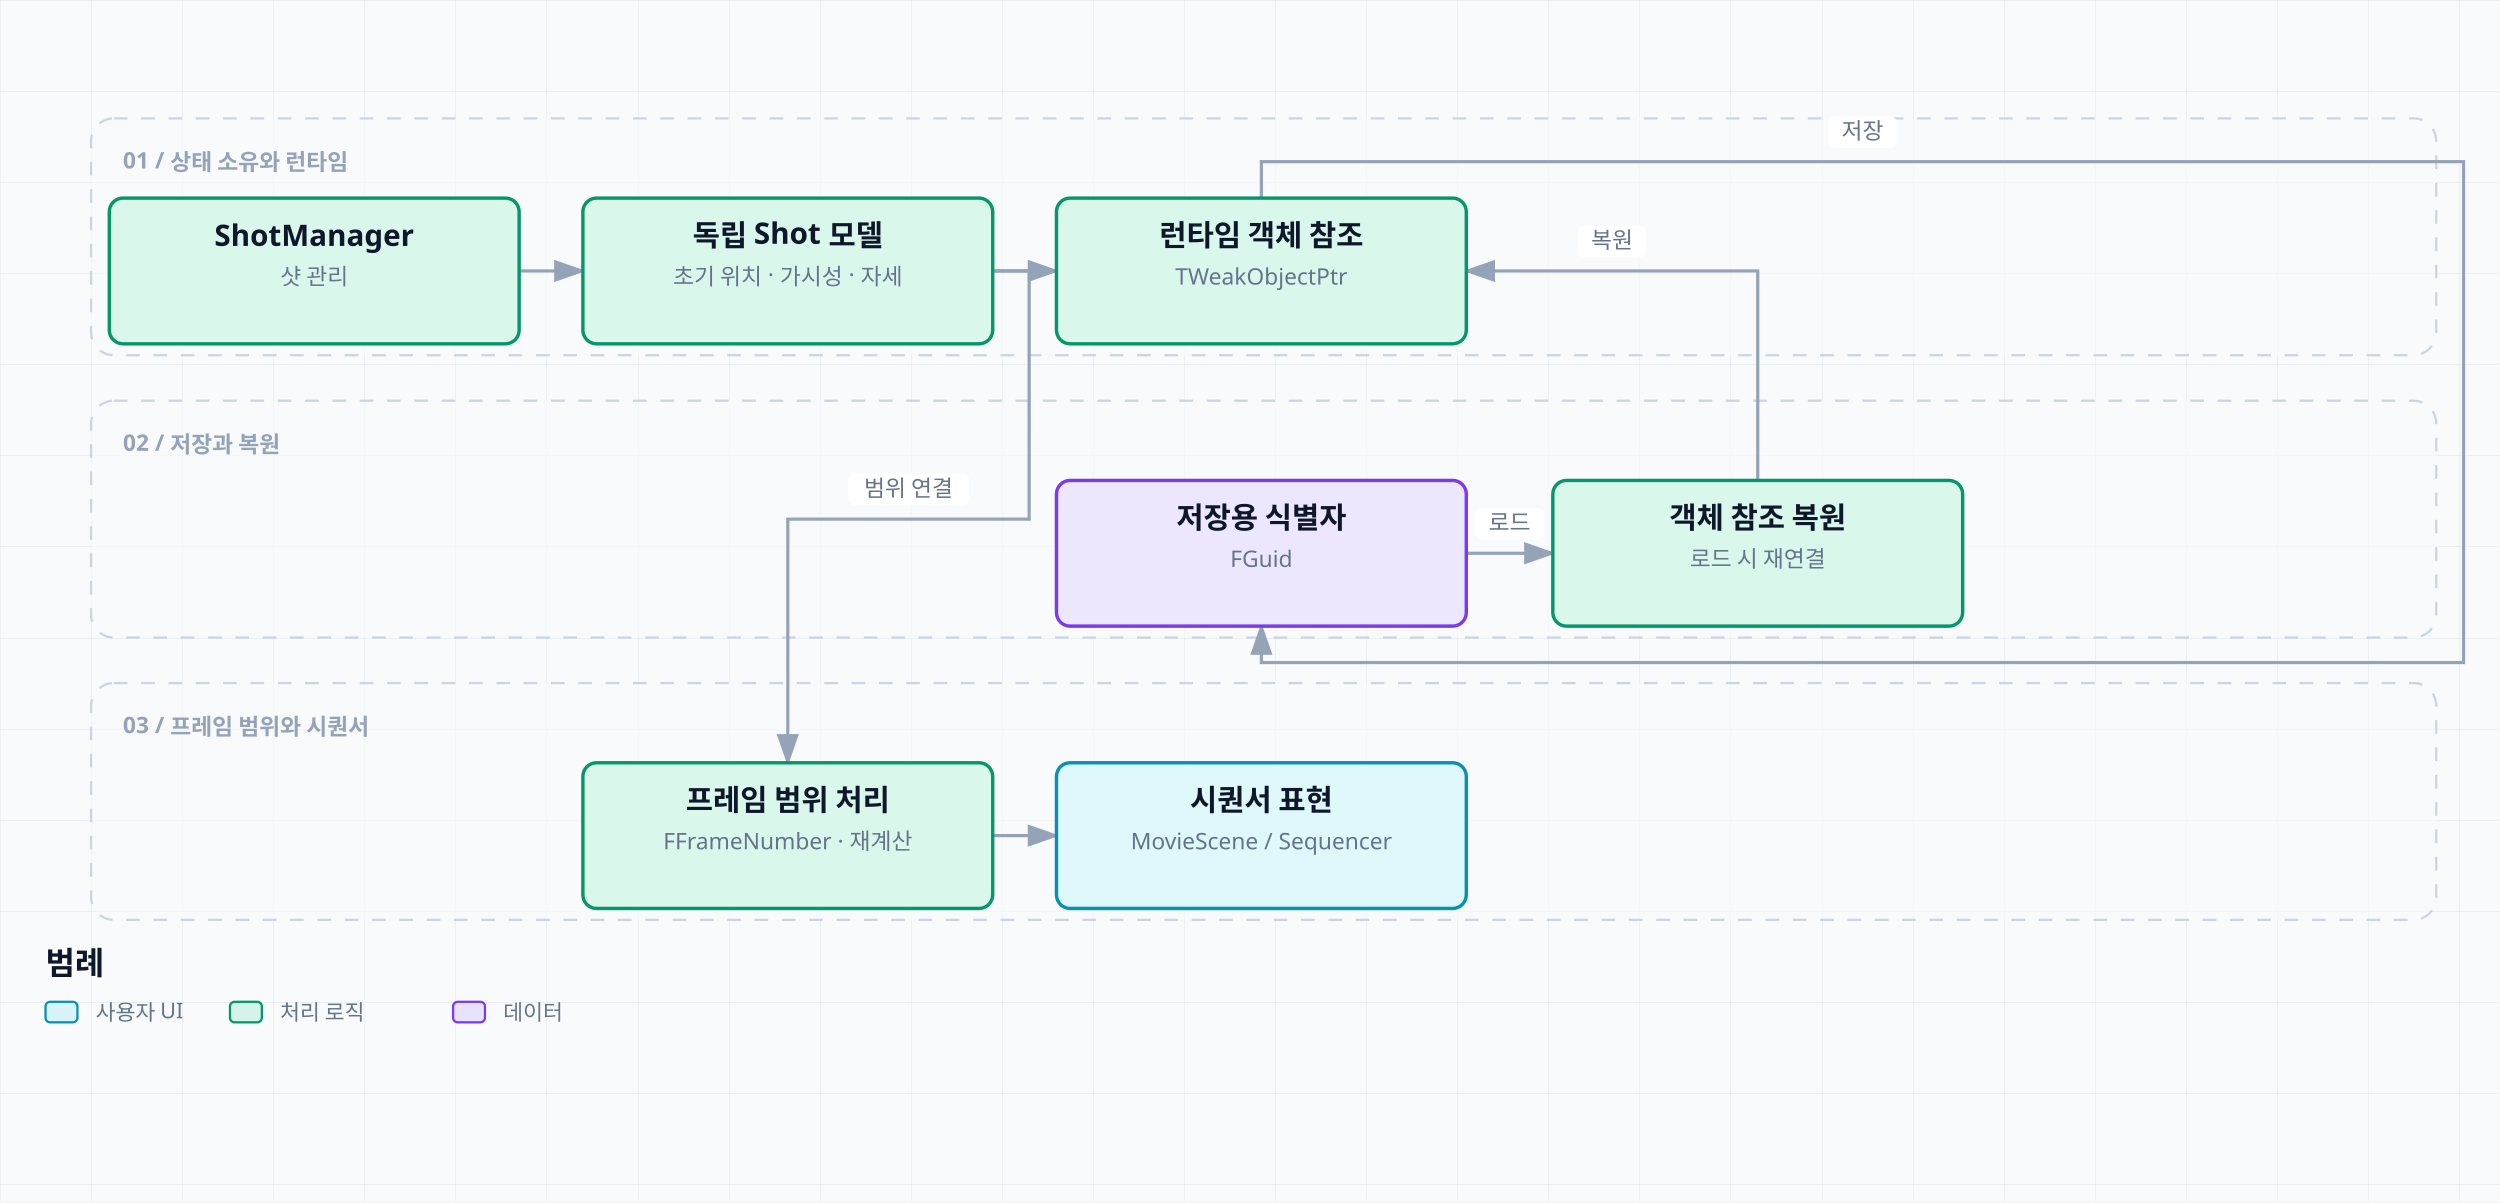
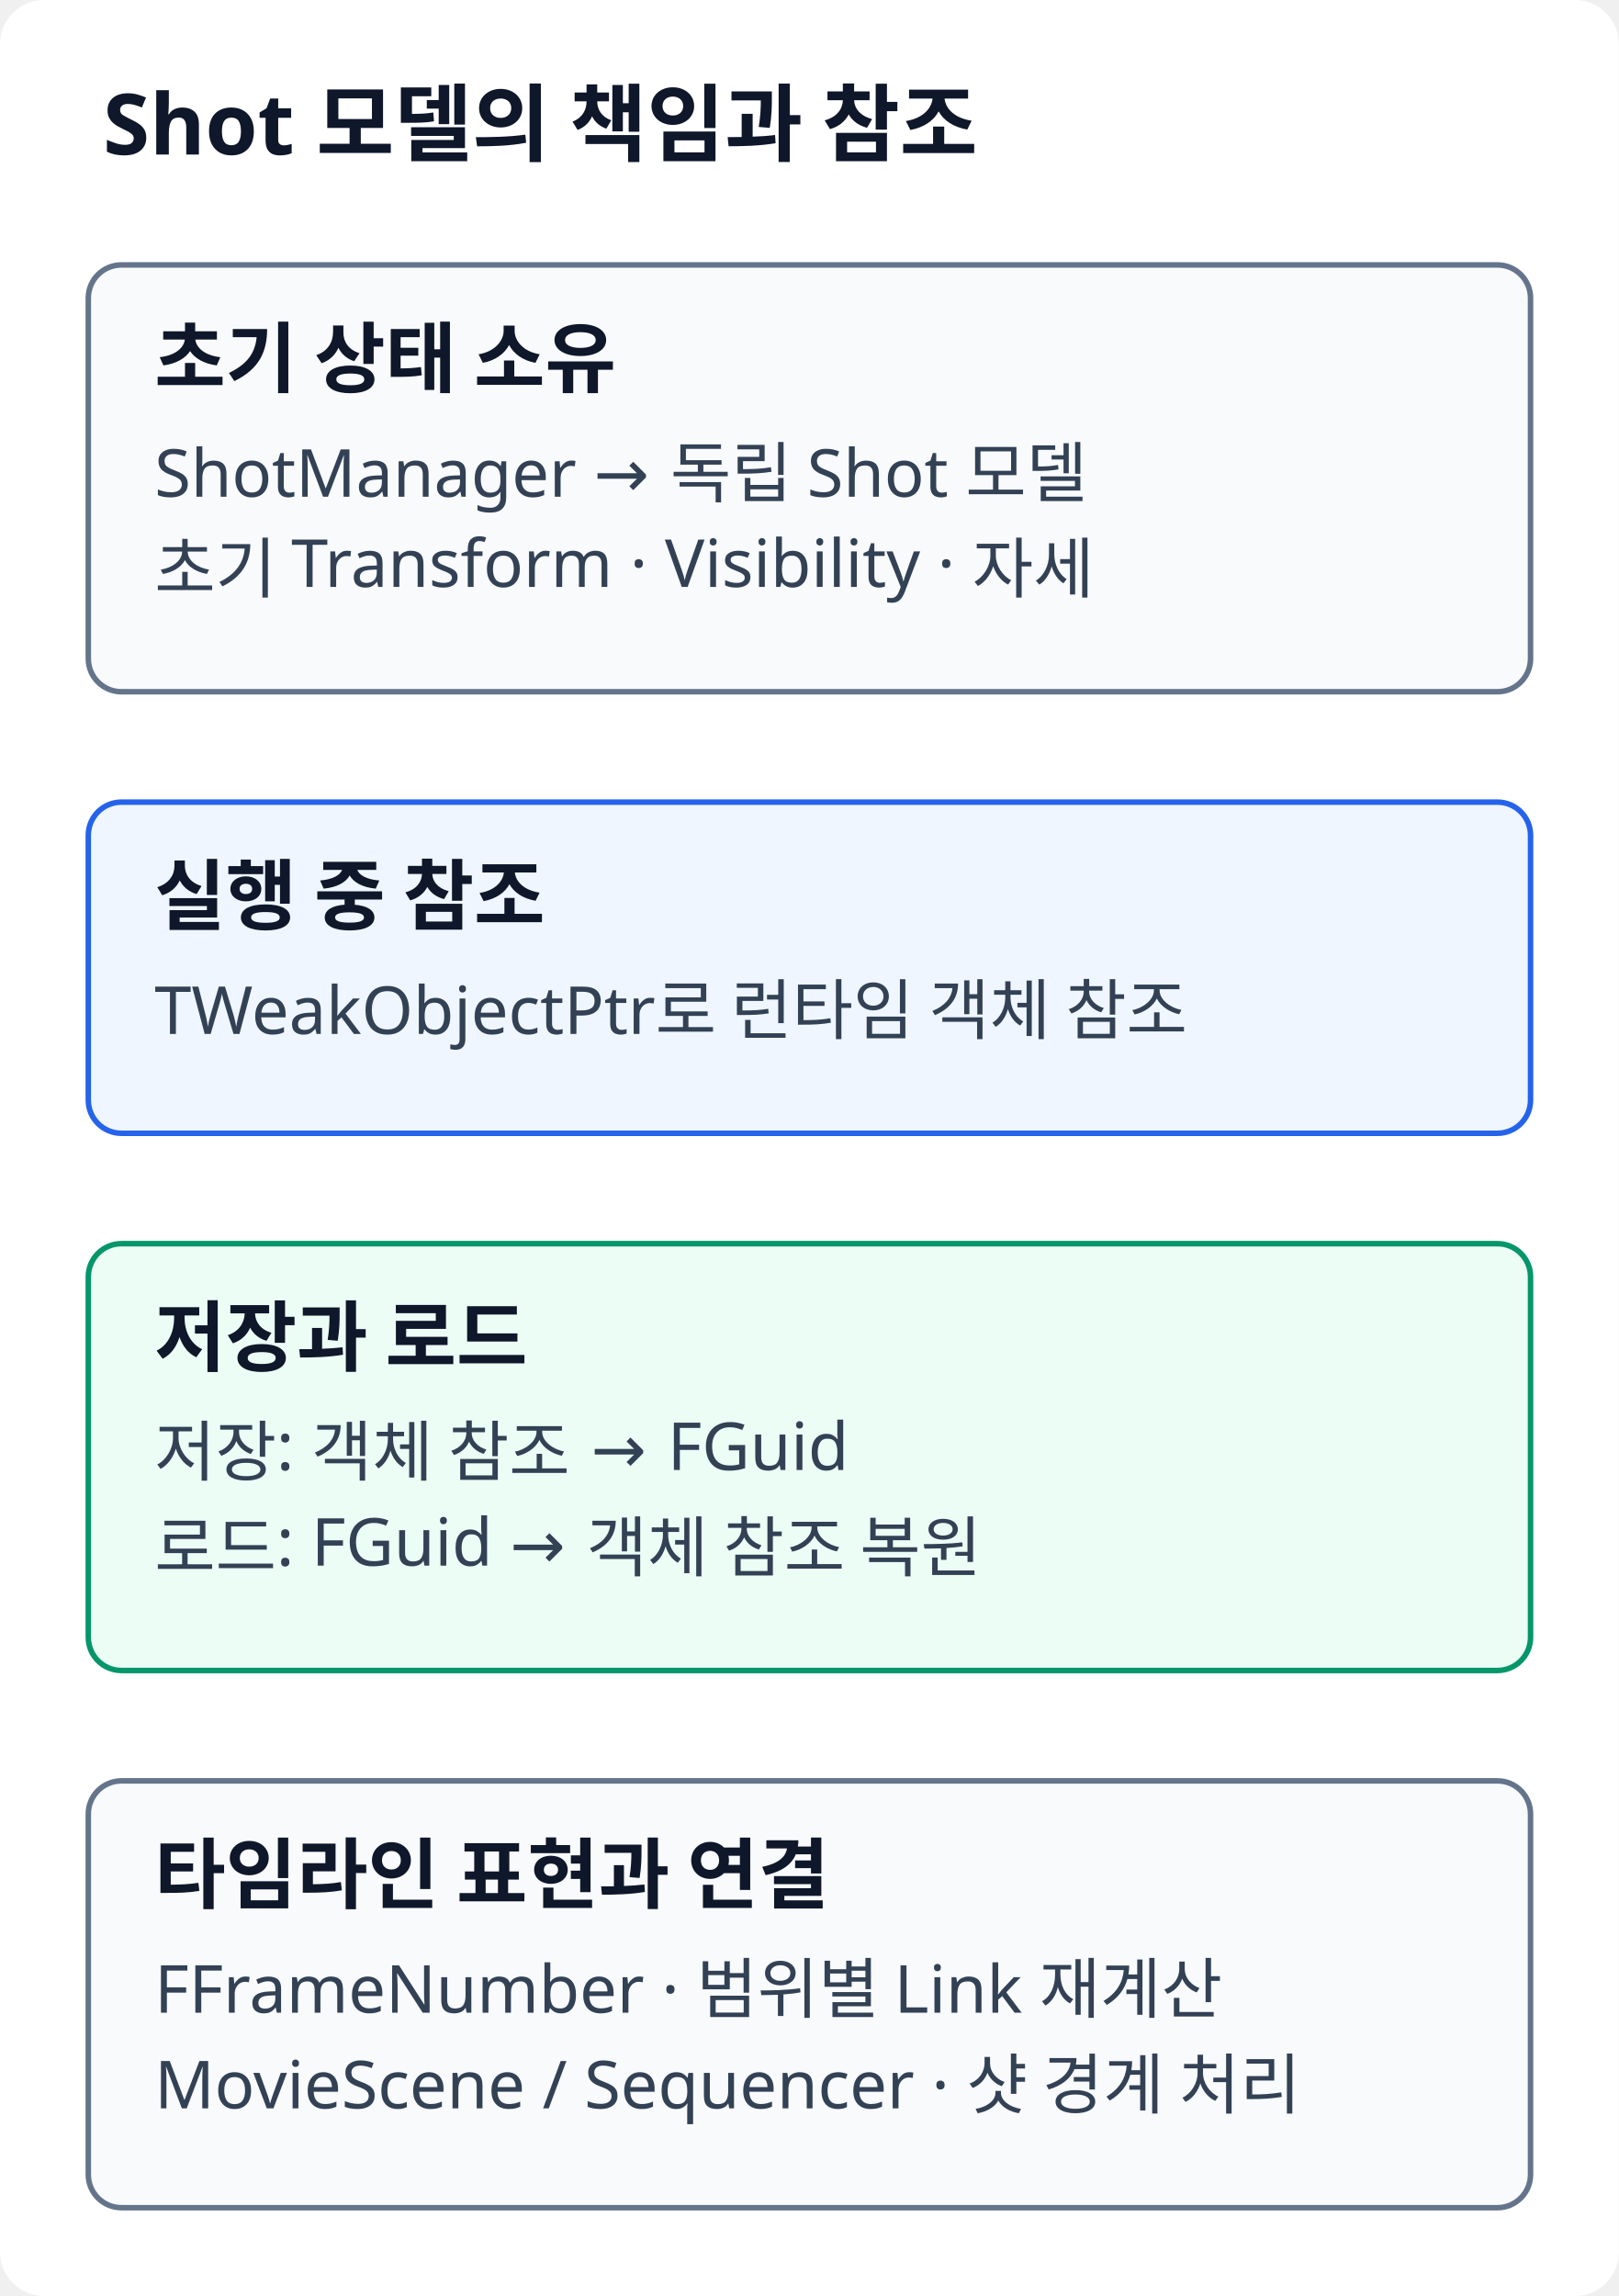
- <svg xmlns="http://www.w3.org/2000/svg" width="1098" height="528" aria-labelledby="archify-diagram-title archify-diagram-description" style="font-family:Consolas,&quot;Malgun Gothic&quot;,&quot;Apple SD Gothic Neo&quot;,sans-serif" viewBox="0 0 1098 528">
-   <style>.c-mask{fill:#fff;stroke:none}.c-frontend{fill:rgba(34,211,238,.15);stroke:#0891b2}.c-backend{fill:rgba(52,211,153,.18);stroke:#059669}.c-database{fill:rgba(167,139,250,.2);stroke:#7c3aed}.t-primary{fill:#0f172a}.t-muted{fill:#64748b}.t-dim{fill:#94a3b8}.a-default{stroke:#94a3b8;fill:none}.c-lane{fill:rgba(248,250,252,.65);stroke:#cbd5e1;stroke-dasharray:6,6}</style>
-   <rect width="100%" height="100%" style="fill:#f8fafc" />
+ <svg xmlns="http://www.w3.org/2000/svg" width="440" height="624" viewBox="0 0 440 624" role="img" aria-labelledby="title desc">
+   <style>text{font-family:"Apple SD Gothic Neo","Malgun Gothic",sans-serif;fill:#0f172a}.heading{font-size:23px;font-weight:700}.label{font-size:21px;font-weight:650}.body{font-size:18px;fill:#334155}</style>
+   <rect width="440" height="624" rx="12" fill="#fff" />
+   <text x="28" y="42" class="heading">Shot 모델의 책임과 참조</text>
  <defs>
-     <marker id="arrowhead" markerHeight="7" markerWidth="10" orient="auto" refX="9" refY="3.5">
-       <path d="m0 0 10 3.5L0 7z" style="fill:#94a3b8" />
+     <marker id="arrow" viewBox="0 0 10 10" refX="8" refY="5" markerWidth="7" markerHeight="7" orient="auto-start-reverse">
+       <path d="M0 0 10 5 0 10z" fill="#64748b" />
    </marker>
-     <marker id="arrowhead-emphasis" markerHeight="7" markerWidth="10" orient="auto" refX="9" refY="3.5">
-       <path d="m0 0 10 3.5L0 7z" style="fill:#059669" />
-     </marker>
-     <marker id="arrowhead-security" markerHeight="7" markerWidth="10" orient="auto" refX="9" refY="3.5">
-       <path d="m0 0 10 3.5L0 7z" style="fill:#e11d48" />
-     </marker>
-     <marker id="arrowhead-dashed" markerHeight="7" markerWidth="10" orient="auto" refX="9" refY="3.5">
-       <path d="m0 0 10 3.5L0 7z" style="fill:#7c3aed" />
-     </marker>
-     <pattern id="grid" width="40" height="40" patternUnits="userSpaceOnUse">
-       <path stroke-width=".5" d="M40 0H0v40" style="stroke:#e2e8f0;fill:none" />
-     </pattern>
  </defs>
-   <rect width="100%" height="100%" fill="url(#grid)" />
-   <rect width="1030" height="104" x="40" y="52" class="c-lane" rx="10" />
-   <text x="54" y="74" class="t-dim" font-size="10" font-weight="600">01 / 상태 소유와 런타임</text>
-   <rect width="1030" height="104" x="40" y="176" class="c-lane" rx="10" />
-   <text x="54" y="198" class="t-dim" font-size="10" font-weight="600">02 / 저장과 복원</text>
-   <rect width="1030" height="104" x="40" y="300" class="c-lane" rx="10" />
-   <text x="54" y="322" class="t-dim" font-size="10" font-weight="600">03 / 프레임 범위와 시퀀서</text>
-   <path stroke-width="1.4" marker-end="url(#arrowhead)" d="M436 367h28" class="a-default" />
-   <path stroke-width="1.4" marker-end="url(#arrowhead)" d="M772 211v-92H644" class="a-default" />
-   <path stroke-width="1.4" marker-end="url(#arrowhead)" d="M644 243h38" class="a-default" />
-   <path stroke-width="1.4" marker-end="url(#arrowhead)" d="M228 119h28" class="a-default" />
-   <path stroke-width="1.4" marker-end="url(#arrowhead)" d="M436 119h16v109H346v107" class="a-default" />
-   <path stroke-width="1.4" marker-end="url(#arrowhead)" d="M436 119h28" class="a-default" />
-   <path stroke-width="1.4" marker-end="url(#arrowhead)" d="M554 87V71h528v220H554v-16" class="a-default" />
-   <g id="node-shot_manager" aria-label="Focus ShotManager, 샷 관리, 상태 소유와 런타임" aria-pressed="false" tabindex="0">
-     <rect width="180" height="64" x="48" y="87" class="c-mask" rx="6" />
-     <rect width="180" height="64" x="48" y="87" stroke-width="1.5" class="c-backend" rx="6" />
-     <text x="138" y="108" class="t-primary" font-size="13" font-weight="600" text-anchor="middle">ShotManager</text>
-     <text x="138" y="125" class="t-muted" font-size="10" text-anchor="middle">샷 관리</text>
+   <g>
+     <rect x="24" y="72" width="392" height="116" rx="9" fill="#f8fafc" stroke="#64748b" stroke-width="1.5" />
+     <text x="42" y="105" class="label">초기 상태 소유</text>
+     <text x="42" y="135" class="body">ShotManager → 독립 Shot 모델</text>
+     <text x="42" y="161" class="body">초기 Transform · Visibility · 자세</text>
  </g>
-   <g id="node-shot_state" aria-label="Focus 독립 Shot 모델, 초기 위치 · 가시성 · 자세, 상태 소유와 런타임" aria-pressed="false" tabindex="0">
-     <rect width="180" height="64" x="256" y="87" class="c-mask" rx="6" />
-     <rect width="180" height="64" x="256" y="87" stroke-width="1.5" class="c-backend" rx="6" />
-     <text x="346" y="108" class="t-primary" font-size="13" font-weight="600" text-anchor="middle">독립 Shot 모델</text>
-     <text x="346" y="125" class="t-muted" font-size="10" text-anchor="middle">초기 위치 · 가시성 · 자세</text>
+   <g>
+     <rect x="24" y="218" width="392" height="90" rx="9" fill="#eff6ff" stroke="#2563eb" stroke-width="1.5" />
+     <text x="42" y="251" class="label">실행 중 참조</text>
+     <text x="42" y="281" class="body">TWeakObjectPtr로 런타임 객체 참조</text>
  </g>
-   <g id="node-weak_object_ref" aria-label="Focus 런타임 객체 참조, TWeakObjectPtr, 상태 소유와 런타임" aria-pressed="false" tabindex="0">
-     <rect width="180" height="64" x="464" y="87" class="c-mask" rx="6" />
-     <rect width="180" height="64" x="464" y="87" stroke-width="1.5" class="c-backend" rx="6" />
-     <text x="554" y="108" class="t-primary" font-size="13" font-weight="600" text-anchor="middle">런타임 객체 참조</text>
-     <text x="554" y="125" class="t-muted" font-size="10" text-anchor="middle">TWeakObjectPtr</text>
+   <g>
+     <rect x="24" y="338" width="392" height="116" rx="9" fill="#ecfdf5" stroke="#059669" stroke-width="1.5" />
+     <text x="42" y="371" class="label">저장과 로드</text>
+     <text x="42" y="401" class="body">저장: 객체 참조 → FGuid</text>
+     <text x="42" y="427" class="body">로드: FGuid → 객체 참조 복원</text>
  </g>
-   <g id="node-saved_guid" aria-label="Focus 저장용 식별자, FGuid, 저장과 복원" aria-pressed="false" tabindex="0">
-     <rect width="180" height="64" x="464" y="211" class="c-mask" rx="6" />
-     <rect width="180" height="64" x="464" y="211" stroke-width="1.5" class="c-database" rx="6" />
-     <text x="554" y="232" class="t-primary" font-size="13" font-weight="600" text-anchor="middle">저장용 식별자</text>
-     <text x="554" y="249" class="t-muted" font-size="10" text-anchor="middle">FGuid</text>
+   <g>
+     <rect x="24" y="484" width="392" height="116" rx="9" fill="#f8fafc" stroke="#64748b" stroke-width="1.5" />
+     <text x="42" y="517" class="label">타임라인 표현과 연결</text>
+     <text x="42" y="547" class="body">FFrameNumber · 범위별 Link 재계산</text>
+     <text x="42" y="573" class="body">MovieScene / Sequencer · 샷 경계 처리</text>
  </g>
-   <g id="node-restore_reference" aria-label="Focus 객체 참조 복원, 로드 시 재연결, 저장과 복원" aria-pressed="false" tabindex="0">
-     <rect width="180" height="64" x="682" y="211" class="c-mask" rx="6" />
-     <rect width="180" height="64" x="682" y="211" stroke-width="1.5" class="c-backend" rx="6" />
-     <text x="772" y="232" class="t-primary" font-size="13" font-weight="600" text-anchor="middle">객체 참조 복원</text>
-     <text x="772" y="249" class="t-muted" font-size="10" text-anchor="middle">로드 시 재연결</text>
-   </g>
-   <g id="node-frame_scope" aria-label="Focus 프레임 범위 처리, FFrameNumber · 재계산, 프레임 범위와 시퀀서" aria-pressed="false" tabindex="0">
-     <rect width="180" height="64" x="256" y="335" class="c-mask" rx="6" />
-     <rect width="180" height="64" x="256" y="335" stroke-width="1.5" class="c-backend" rx="6" />
-     <text x="346" y="356" class="t-primary" font-size="13" font-weight="600" text-anchor="middle">프레임 범위 처리</text>
-     <text x="346" y="373" class="t-muted" font-size="10" text-anchor="middle">FFrameNumber · 재계산</text>
-   </g>
-   <g id="node-sequence_view" aria-label="Focus 시퀀서 표현, MovieScene / Sequencer, 프레임 범위와 시퀀서" aria-pressed="false" tabindex="0">
-     <rect width="180" height="64" x="464" y="335" class="c-mask" rx="6" />
-     <rect width="180" height="64" x="464" y="335" stroke-width="1.5" class="c-frontend" rx="6" />
-     <text x="554" y="356" class="t-primary" font-size="13" font-weight="600" text-anchor="middle">시퀀서 표현</text>
-     <text x="554" y="373" class="t-muted" font-size="10" text-anchor="middle">MovieScene / Sequencer</text>
-   </g>
-   <rect width="30" height="14" x="693" y="99" class="c-mask" rx="3" />
-   <text x="708" y="109" class="t-muted" font-size="10" text-anchor="middle">복원</text>
-   <rect width="30" height="14" x="648" y="223" class="c-mask" rx="3" />
-   <text x="663" y="233" class="t-muted" font-size="10" text-anchor="middle">로드</text>
-   <rect width="53.2" height="14" x="372.4" y="208" class="c-mask" rx="3" />
-   <text x="399" y="218" class="t-muted" font-size="10" text-anchor="middle">범위 연결</text>
-   <rect width="30" height="14" x="803" y="51" class="c-mask" rx="3" />
-   <text x="818" y="61" class="t-muted" font-size="10" text-anchor="middle">저장</text>
-   <text x="20" y="428" class="t-primary" font-size="14" font-weight="650">범례</text>
-   <rect width="14" height="9" x="20" y="440" class="c-frontend" rx="2" />
-   <text x="42" y="448" class="t-muted" font-size="9.5" font-weight="500">사용자 UI</text>
-   <rect width="14" height="9" x="101" y="440" class="c-backend" rx="2" />
-   <text x="123" y="448" class="t-muted" font-size="9.5" font-weight="500">처리 로직</text>
-   <rect width="14" height="9" x="199" y="440" class="c-database" rx="2" />
-   <text x="221" y="448" class="t-muted" font-size="9.5" font-weight="500">데이터</text>
</svg>
